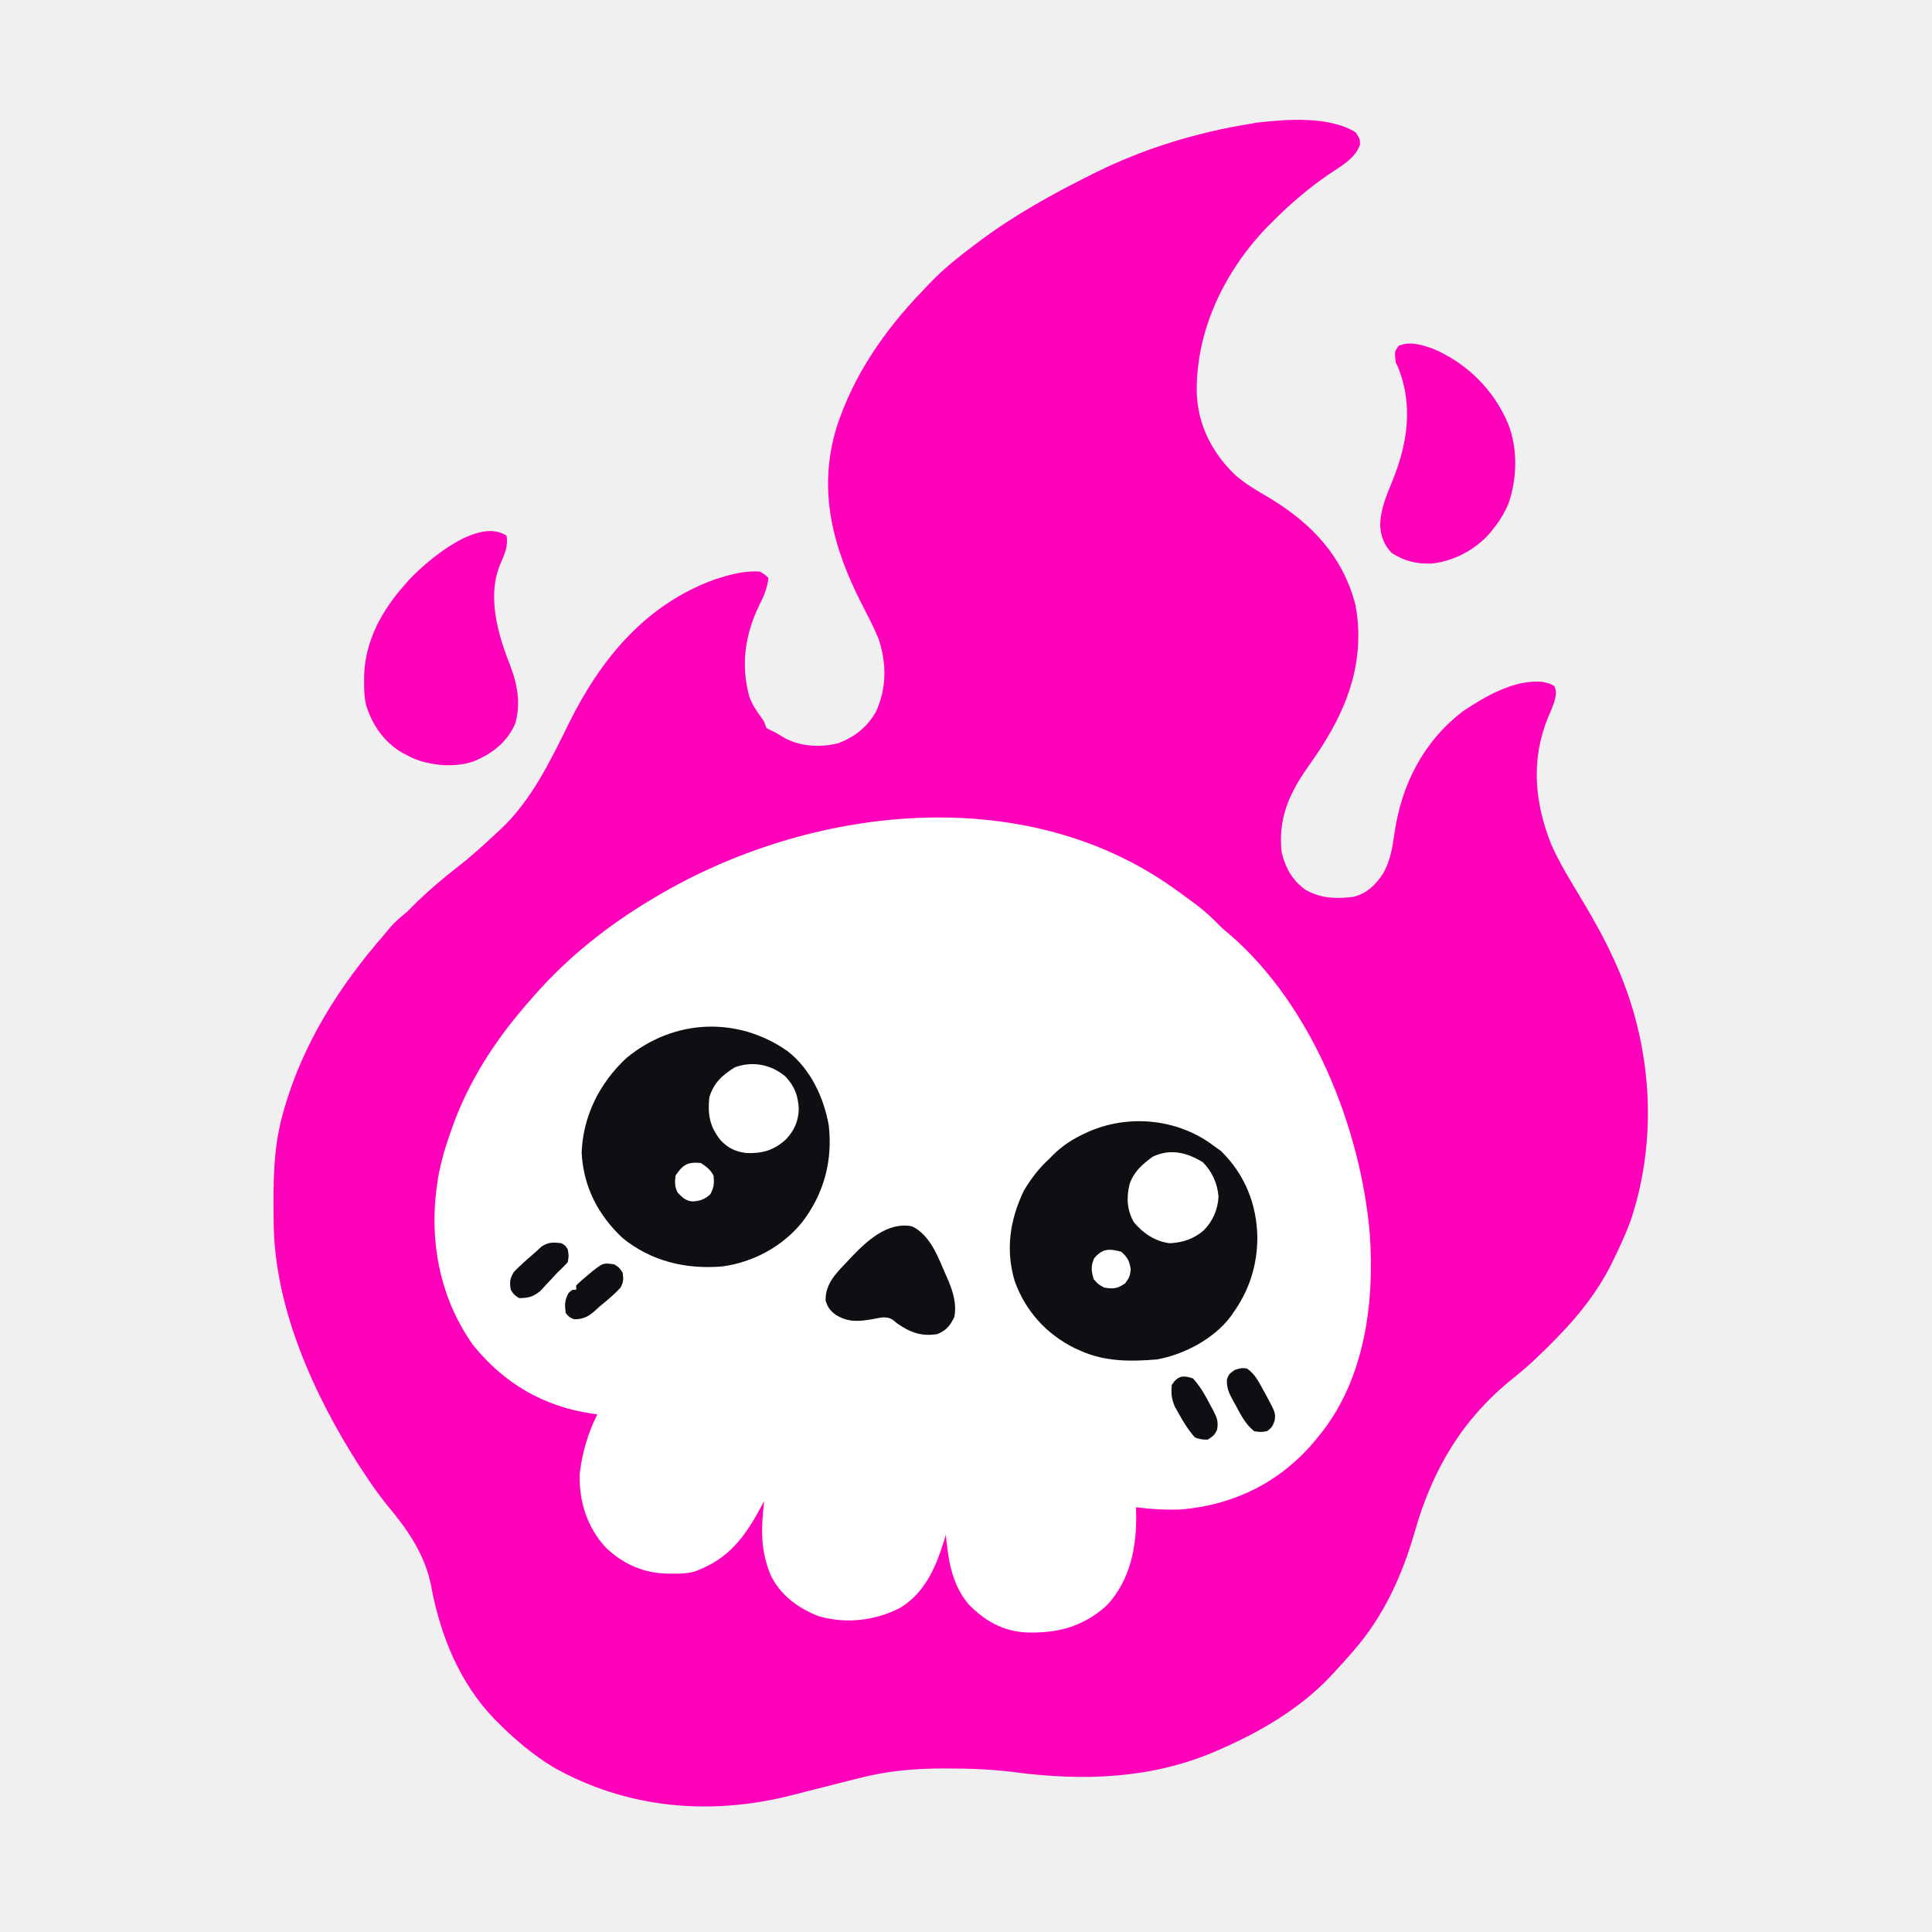
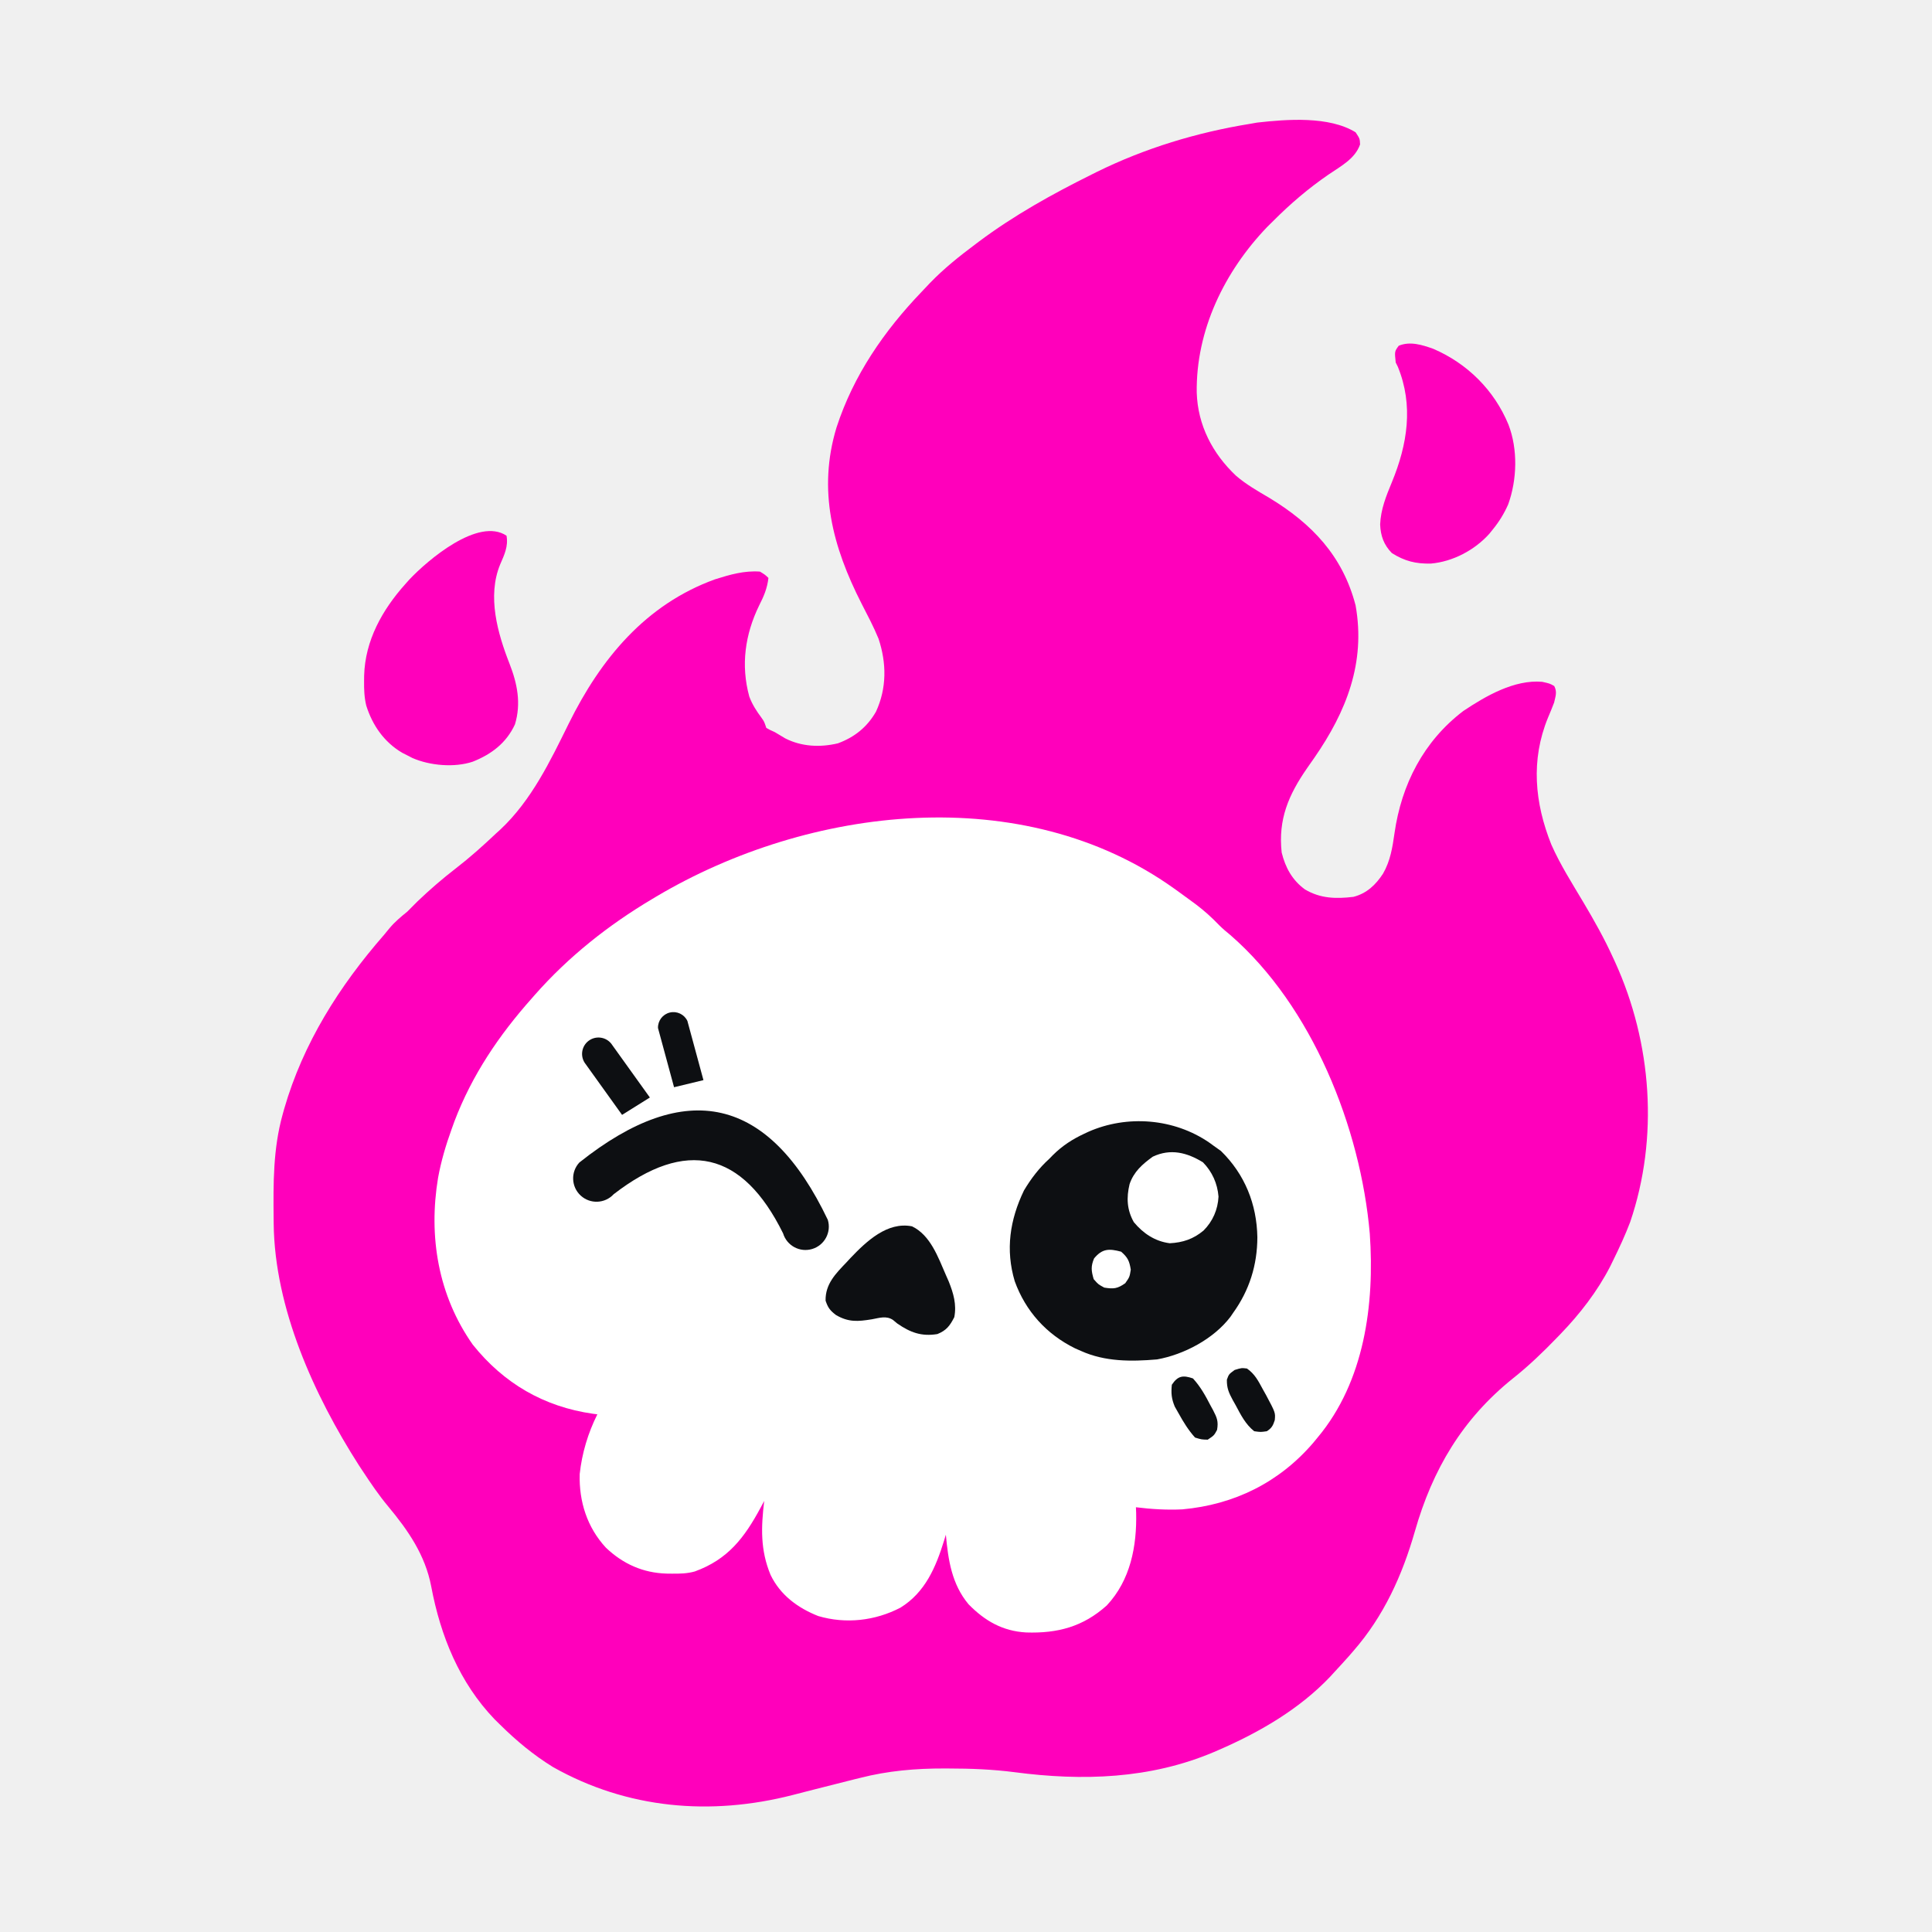
<svg xmlns="http://www.w3.org/2000/svg" viewBox="0 0 1000 1000" width="100%" height="100%" fill="none">
  <style>
    .sk-flame { fill: #ff00bb; transition: fill 0.3s ease; }
    .sk-head  { fill: #ffffff; }
    .sk-feat  { fill: #0d0f12; }
    .sk-glint { fill: #ffffff; }
    @media (prefers-color-scheme: dark) {
      .sk-flame { fill: #ff00bb; stroke: none; }
      .sk-head  { fill: #ffffff; }
      .sk-feat  { fill: #16181f; }
      .sk-glint { fill: #ffffff; }
    }
  </style>
  <g id="skull-flame-icon">
    <path class="sk-flame" fill="#ff00bb" d="M 701.65 68.47 C 703.83 71.75 703.83 71.75 703.97 74.76 C 701.37 82.27 693.87 86.07 687.57 90.4 C 677.14 97.58 667.95 105.43 659.01 114.39 C 658.03 115.36 657.04 116.33 656.02 117.34 C 633.74 140.51 618.97 170.98 619.43 203.23 C 619.97 220.12 627.59 234.76 639.77 246.25 C 644.97 250.73 650.93 254.13 656.83 257.6 C 679.07 271.01 695.03 287.84 701.65 313.35 C 706.95 343.05 696.83 368.35 680.29 392.24 C 679.06 394.01 677.82 395.78 676.58 397.55 C 666.98 411.39 661.51 424.03 663.39 441.26 C 665.31 449.06 668.84 455.55 675.43 460.36 C 683.42 465.11 691.47 465.29 700.55 464.21 C 707.42 462.41 712.04 458.05 715.86 452.19 C 719.66 445.57 720.74 438.65 721.8 431.21 C 725.41 406.01 736.87 383.64 757.4 368.01 C 769.02 360.26 783.83 351.65 798.26 352.91 C 802.22 353.8 802.22 353.8 804.48 355.1 C 806.06 358.16 805.15 360.31 804.41 363.64 C 803.39 366.32 802.33 368.93 801.2 371.56 C 792.27 393.38 794.32 415.54 802.97 437.16 C 807.53 447.49 813.65 457.09 819.41 466.78 C 825.07 476.3 830.45 485.83 835.02 495.92 C 835.18 496.27 835.18 496.27 836 498.04 C 855.01 539.8 858.65 588.91 843.76 632.57 C 841.21 639.29 838.19 645.79 835.02 652.25 C 834.48 653.36 833.94 654.47 833.38 655.61 C 826.73 668.5 817.73 680.11 807.69 690.51 C 807.12 691.1 806.55 691.69 805.96 692.3 C 798.72 699.8 791.37 706.89 783.19 713.38 C 756.93 734.42 741.46 760.64 732.33 792.65 C 725.78 815.48 716.26 836.46 700.55 854.49 C 699.77 855.4 698.98 856.3 698.17 857.24 C 695.72 860 693.23 862.72 690.72 865.42 C 689.99 866.22 689.27 867.01 688.52 867.83 C 672.51 884.72 651.76 896.7 630.59 905.87 C 629.88 906.18 629.17 906.48 628.44 906.8 C 595.36 920.85 560.28 921.91 525.09 917.28 C 513.72 915.81 502.52 915.38 491.07 915.37 C 490.69 915.37 490.69 915.37 488.75 915.36 C 474.04 915.32 459.57 916.56 445.29 920.22 C 444.37 920.44 443.45 920.67 442.5 920.9 C 437.09 922.24 431.69 923.62 426.29 925 C 423.21 925.79 420.13 926.57 417.05 927.35 C 414.82 927.92 412.58 928.5 410.35 929.08 C 367.85 940 324.66 936.3 286.23 914.62 C 276.1 908.37 267.33 901.07 258.9 892.75 C 258.43 892.29 258.43 892.29 256.03 889.93 C 237.8 870.95 228 846.7 223.2 821.15 C 220.13 804.96 211.25 792.1 200.87 779.66 C 196.09 773.93 191.94 767.8 187.84 761.57 C 187.16 760.55 186.49 759.53 185.79 758.48 C 162.55 722.17 142.13 677.13 141.66 633.31 C 141.65 632.47 141.64 631.62 141.63 630.75 C 141.45 612.43 141.34 594.6 146.3 576.81 C 146.56 575.87 146.83 574.92 147.1 573.94 C 156.9 539.96 175.66 510.36 198.77 483.89 C 199.73 482.73 200.69 481.56 201.65 480.39 C 204.43 477.1 207.46 474.58 210.8 471.87 C 212.63 470.05 214.45 468.23 216.26 466.4 C 222.55 460.41 229 454.82 235.87 449.52 C 243.2 443.86 250 437.79 256.71 431.42 C 257.48 430.72 258.25 430.02 259.05 429.3 C 275.13 414.2 284.82 393.91 294.43 374.43 C 310.96 340.98 334.18 312.85 370.11 299.85 C 377.83 297.42 385.21 295.27 393.36 295.86 C 396.03 297.5 396.03 297.5 397.74 299.14 C 397.13 304.47 395.37 308.64 392.95 313.35 C 385.62 328.41 383.38 344.26 387.83 360.54 C 389.37 364.64 391.51 367.97 394.12 371.47 C 395.55 373.48 395.55 373.48 396.64 376.76 C 398.42 377.78 398.42 377.78 401.02 378.94 C 404.71 381.13 404.71 381.13 406.51 382.22 C 414.97 386.5 424.52 386.93 433.69 384.75 C 442.31 381.58 448.83 376.35 453.41 368.36 C 459.03 356.19 458.92 343.2 454.73 330.59 C 452.17 324.35 449.01 318.4 445.94 312.42 C 430.98 283.1 423.11 253.7 433 221.2 C 441.79 194.21 457.57 171.35 477.07 151 C 478.51 149.5 479.93 147.99 481.36 146.47 C 488.59 138.97 496.54 132.64 504.87 126.41 C 505.48 125.95 506.1 125.49 506.73 125.01 C 524.95 111.39 544.66 100.44 565 90.34 C 565.89 89.89 566.79 89.44 567.72 88.98 C 592.75 76.66 619.49 68.57 646.99 64.1 C 648.23 63.88 649.47 63.66 650.75 63.44 C 666.15 61.73 687.85 60 701.65 68.47 Z" />
    <path class="sk-head" fill="#FFFFFF" d="M 607.63 459.84 C 608.36 460.36 609.1 460.89 609.85 461.42 C 612.2 463.11 614.53 464.82 616.86 466.54 C 617.57 467.06 618.28 467.58 619.01 468.12 C 623.36 471.4 627.23 474.91 631 478.84 C 632.84 480.68 634.78 482.32 636.81 483.96 C 679.26 520.86 704.23 583.7 709 638.55 C 711.55 675.11 706.26 715.08 681.97 744.08 C 681.59 744.54 681.59 744.54 679.66 746.88 C 662.06 767.35 638.81 778.82 612 781.24 C 603.92 781.63 595.98 781.15 587.95 780.15 C 587.99 781.08 588.03 782.01 588.07 782.96 C 588.47 800.31 585.13 817.91 572.85 830.99 C 560.53 842.05 547.35 845.48 531.14 844.96 C 518.98 844.28 509.76 838.99 501.32 830.37 C 492.62 819.99 490.77 807.4 489.57 794.36 C 489.41 794.89 489.41 794.89 488.6 797.57 C 484.34 811.29 478.84 824.24 466.07 832.12 C 452.97 838.94 437.79 840.68 423.49 836.45 C 412.88 832.25 403.82 825.55 398.83 815.13 C 393.48 802.24 393.94 790.45 395.55 776.87 C 394.94 778.02 394.33 779.17 393.7 780.35 C 385.32 795.91 376.8 807.14 359.64 813.38 C 355.65 814.5 351.78 814.57 347.65 814.52 C 346.79 814.51 345.93 814.5 345.04 814.49 C 332.85 814.15 322.43 809.49 313.59 801.05 C 303.89 790.54 299.66 777.23 300.05 762.96 C 301.22 752.17 304.34 741.75 309.19 732.05 C 308.81 732 308.81 732 306.89 731.76 C 281.5 728.12 260.72 716.02 244.69 695.97 C 226.79 670.53 221.7 640.04 226.74 609.64 C 228.32 600.99 230.77 592.73 233.75 584.47 C 234.24 583.12 234.72 581.78 235.22 580.39 C 244.34 556.4 258.3 535.79 275.3 516.69 C 275.54 516.41 275.54 516.41 276.78 515 C 294.21 495.2 314.93 478.78 337.61 465.31 C 338.32 464.88 339.03 464.46 339.76 464.02 C 418.83 417.12 529.47 403.98 607.63 459.84 Z" />
-     <path class="sk-feat" fill="#000000" d="M 407.57 544.02 C 419.5 553.25 426.42 568 428.97 582.59 C 431.06 600.84 426.44 617.93 415.23 632.57 C 405.11 645.14 389.74 653.45 373.69 655.53 C 355 657.05 337.15 652.86 322.33 640.87 C 309.53 628.89 302.03 614.37 301.06 596.7 C 301.74 577.6 310.37 560.54 324.22 547.64 C 348.65 527.44 381.57 525.87 407.57 544.02 Z" />
+     <path class="sk-feat" fill="#000000" transform="translate(368 600) rotate(13)" d="M -66 17 Q 0 -66 66 17 A 12 12 0 0 1 45 29 Q 0 -26 -45 29 A 12 12 0 0 1 -66 17 Z" />
+     <path class="sk-feat" fill="#000000" transform="translate(368 600) rotate(13)" d="M -50 -12 L -75 -34 A 8 8 0 0 1 -63 -46 L -38 -24 Z M -27 -32 L -42 -60 A 8 8 0 0 1 -28 -67 L -13 -39 Z" />
    <path class="sk-feat" fill="#000000" d="M 625.82 591.34 C 626.67 591.96 627.52 592.58 628.4 593.21 C 629.58 594.05 630.75 594.88 631.96 595.74 C 644.34 607.84 650.52 623.3 650.81 640.43 C 650.77 654.79 646.69 667.85 638.24 679.58 C 637.79 680.24 637.33 680.91 636.87 681.59 C 628.19 693.02 612.81 701.14 598.89 703.63 C 585.5 704.78 571.94 704.85 559.53 699.25 C 558.51 698.8 557.48 698.35 556.43 697.89 C 541.61 690.58 530.85 678.66 525.23 663.18 C 520.37 646.91 522.67 631.39 530.01 616.17 C 533.68 610.02 537.82 604.58 543.13 599.77 C 543.78 599.11 544.42 598.45 545.08 597.77 C 550.01 592.95 555.04 589.68 561.24 586.79 C 561.91 586.48 562.58 586.16 563.27 585.84 C 583.45 576.9 607.7 578.92 625.82 591.34 Z" />
    <path class="sk-flame" fill="#ff00bb" d="M 262.18 277.28 C 263.15 282.83 261.04 287.18 258.87 292.18 C 252.09 308.67 257.57 327.86 263.76 343.61 C 267.76 353.88 269.82 364.06 266.55 374.91 C 262.09 384.59 254.36 390.4 244.69 394.25 C 235.17 397.42 222.52 396.3 213.44 392.33 C 213 392.11 213 392.11 210.8 390.97 C 209.94 390.53 209.08 390.09 208.19 389.64 C 198.85 384.17 192.74 375.38 189.56 365.15 C 188.54 360.9 188.4 356.79 188.45 352.43 C 188.46 351.53 188.47 350.62 188.48 349.69 C 188.98 331.56 197.81 315.74 209.7 302.42 C 210.44 301.59 211.18 300.76 211.95 299.9 C 221.4 289.9 247.57 267.53 262.18 277.28 Z" />
    <path class="sk-flame" fill="#ff00bb" d="M 741.82 180.53 C 759.52 188.13 773.42 201.97 780.77 219.75 C 785.7 232.56 785.25 248.24 780.64 261.06 C 778.51 265.86 776.02 269.93 772.71 274 C 772.4 274.37 772.4 274.37 770.88 276.27 C 763.3 284.74 751.93 290.75 740.57 291.71 C 732.72 291.86 727.1 290.44 720.44 286.29 C 716.26 281.99 714.6 277.39 714.36 271.47 C 714.67 263.62 717.48 256.71 720.46 249.52 C 728.5 230.02 731.72 209.84 723.51 189.82 C 723.15 189.1 722.79 188.38 722.42 187.63 C 721.81 181.9 721.81 181.9 723.99 178.95 C 729.87 176.52 736.02 178.48 741.82 180.53 Z" />
    <path class="sk-feat" fill="#000000" d="M 472.07 634.75 C 481.62 639.36 485.57 650.75 489.57 659.9 C 489.82 660.47 489.82 660.47 491.09 663.36 C 493.51 669.42 495.21 675.22 493.94 681.76 C 491.66 686.24 489.83 688.64 485.19 690.51 C 476.94 691.86 471.16 689.7 464.42 685.04 C 463.69 684.43 462.96 683.83 462.2 683.2 C 458.72 680.88 455.2 682.16 451.3 682.86 C 444.01 684.04 439.23 684.45 432.72 680.67 C 429.64 678.32 428.55 676.9 427.32 673.22 C 427.15 664.58 432.55 659.24 438.18 653.34 C 438.86 652.6 439.54 651.87 440.24 651.11 C 448.47 642.49 459.3 632.2 472.07 634.75 Z" />
    <path class="sk-glint" fill="#FFFFFF" d="M 622.66 601.62 C 627.43 606.52 630.14 612.53 630.7 619.36 C 630.37 626.1 627.69 632.19 622.94 636.94 C 617.66 641.34 612.25 643.15 605.45 643.5 C 597.83 642.52 591.71 638.42 586.86 632.57 C 583.27 626.17 582.98 619.93 584.67 612.89 C 586.86 606.46 591.31 602.57 596.7 598.68 C 605.91 594.36 614.39 596.54 622.66 601.62 Z" />
-     <path class="sk-glint" fill="#FFFFFF" d="M 406.48 557.14 C 411.25 562.17 413.1 567.08 413.45 573.94 C 413.27 580.26 411.18 585.06 406.87 589.67 C 400.56 595.36 395.02 597.03 386.56 596.83 C 380.8 596.19 376.76 594.27 372.82 590 C 367.3 582.89 366.26 577 367.13 568.07 C 369.31 560.64 373.8 556.52 380.24 552.49 C 389.4 549.06 399 550.9 406.48 557.14 Z" />
-     <path class="sk-feat" fill="#000000" d="M 290.6 643.5 C 292.72 644.73 292.72 644.73 293.88 646.78 C 294.43 649.92 294.43 649.92 293.88 653.34 C 292.12 655.22 290.28 657.03 288.41 658.8 C 287.46 659.84 286.5 660.87 285.52 661.93 C 285.03 662.45 285.03 662.45 282.54 665.09 C 281.56 666.14 280.58 667.2 279.58 668.29 C 275.83 671.28 273.49 671.82 268.74 671.92 C 266.07 670.22 266.07 670.22 264.36 667.55 C 263.69 663.62 263.91 661.73 266 658.33 C 268.99 655.27 272.09 652.43 275.36 649.67 C 277.05 648.24 278.68 646.74 280.28 645.21 C 283.92 642.87 286.36 642.95 290.6 643.5 Z" />
    <path class="sk-feat" fill="#000000" d="M 645.42 708.34 C 649.44 711.13 651.25 714.67 653.55 718.93 C 654.15 720.02 654.76 721.11 655.39 722.23 C 660.18 731.22 660.18 731.22 659.82 735.06 C 658.88 737.93 658.27 739.13 655.73 740.8 C 652.52 741.27 652.52 741.27 649.17 740.8 C 644.64 737.19 642.22 732.29 639.54 727.27 C 639.31 726.86 639.31 726.86 638.15 724.81 C 636.07 720.94 634.95 718.57 635.03 714.11 C 636.06 711.28 636.06 711.28 639.06 709.09 C 642.61 708 642.61 708 645.42 708.34 Z" />
-     <path class="sk-feat" fill="#000000" d="M 317.93 654.43 C 320.6 656.14 320.6 656.14 322.3 658.8 C 322.72 662.35 322.76 663.38 321.21 666.46 C 317.85 670.1 314.12 673.18 310.28 676.3 C 309.64 676.89 308.99 677.49 308.33 678.1 C 304.78 681.37 302.03 682.86 297.16 682.86 C 294.56 681.76 294.56 681.76 292.79 679.58 C 292.26 675.43 292.22 672.93 294.29 669.26 C 296.07 667.55 296.07 667.55 298.25 667.55 C 298.25 666.83 298.25 666.11 298.25 665.36 C 300.01 663.59 300.01 663.59 302.35 661.61 C 303.11 660.95 303.88 660.3 304.66 659.63 C 312.05 653.57 312.05 653.57 317.93 654.43 Z" />
    <path class="sk-feat" fill="#000000" d="M 617.47 713.47 C 621.38 717.73 624 722.5 626.63 727.61 C 627.04 728.36 627.46 729.12 627.89 729.9 C 629.9 733.82 630.72 735.65 629.95 740.12 C 628.4 742.98 628.4 742.98 625.12 745.17 C 621.91 745.1 621.91 745.1 618.56 744.08 C 615.12 740.27 612.58 736.12 610.09 731.64 C 609.42 730.46 608.75 729.28 608.06 728.06 C 606.35 723.95 606.1 721.16 606.54 716.74 C 609.66 712.06 612.32 711.71 617.47 713.47 Z" />
-     <path class="sk-glint" fill="#FFFFFF" d="M 362.75 601.96 C 365.7 603.93 367.72 605.33 369.31 608.52 C 369.75 612.49 369.57 614.6 367.67 618.15 C 364.48 620.94 362.5 621.57 358.35 621.87 C 354.85 621.49 353.07 619.75 350.73 617.26 C 349.17 614.14 349.3 611.98 349.63 608.52 C 353.41 602.85 355.93 601.29 362.75 601.96 Z" />
    <path class="sk-glint" fill="#FFFFFF" d="M 580.3 647.87 C 583.74 650.87 584.56 652.66 585.29 657.17 C 584.67 660.99 584.67 660.99 582.42 664.2 C 578.38 667.04 576.4 667.24 571.56 666.46 C 568.41 664.75 568.41 664.75 566.09 662.08 C 564.84 657.8 564.55 655.49 566.29 651.36 C 570.5 646.28 573.97 646.18 580.3 647.87 Z" />
  </g>
</svg>
